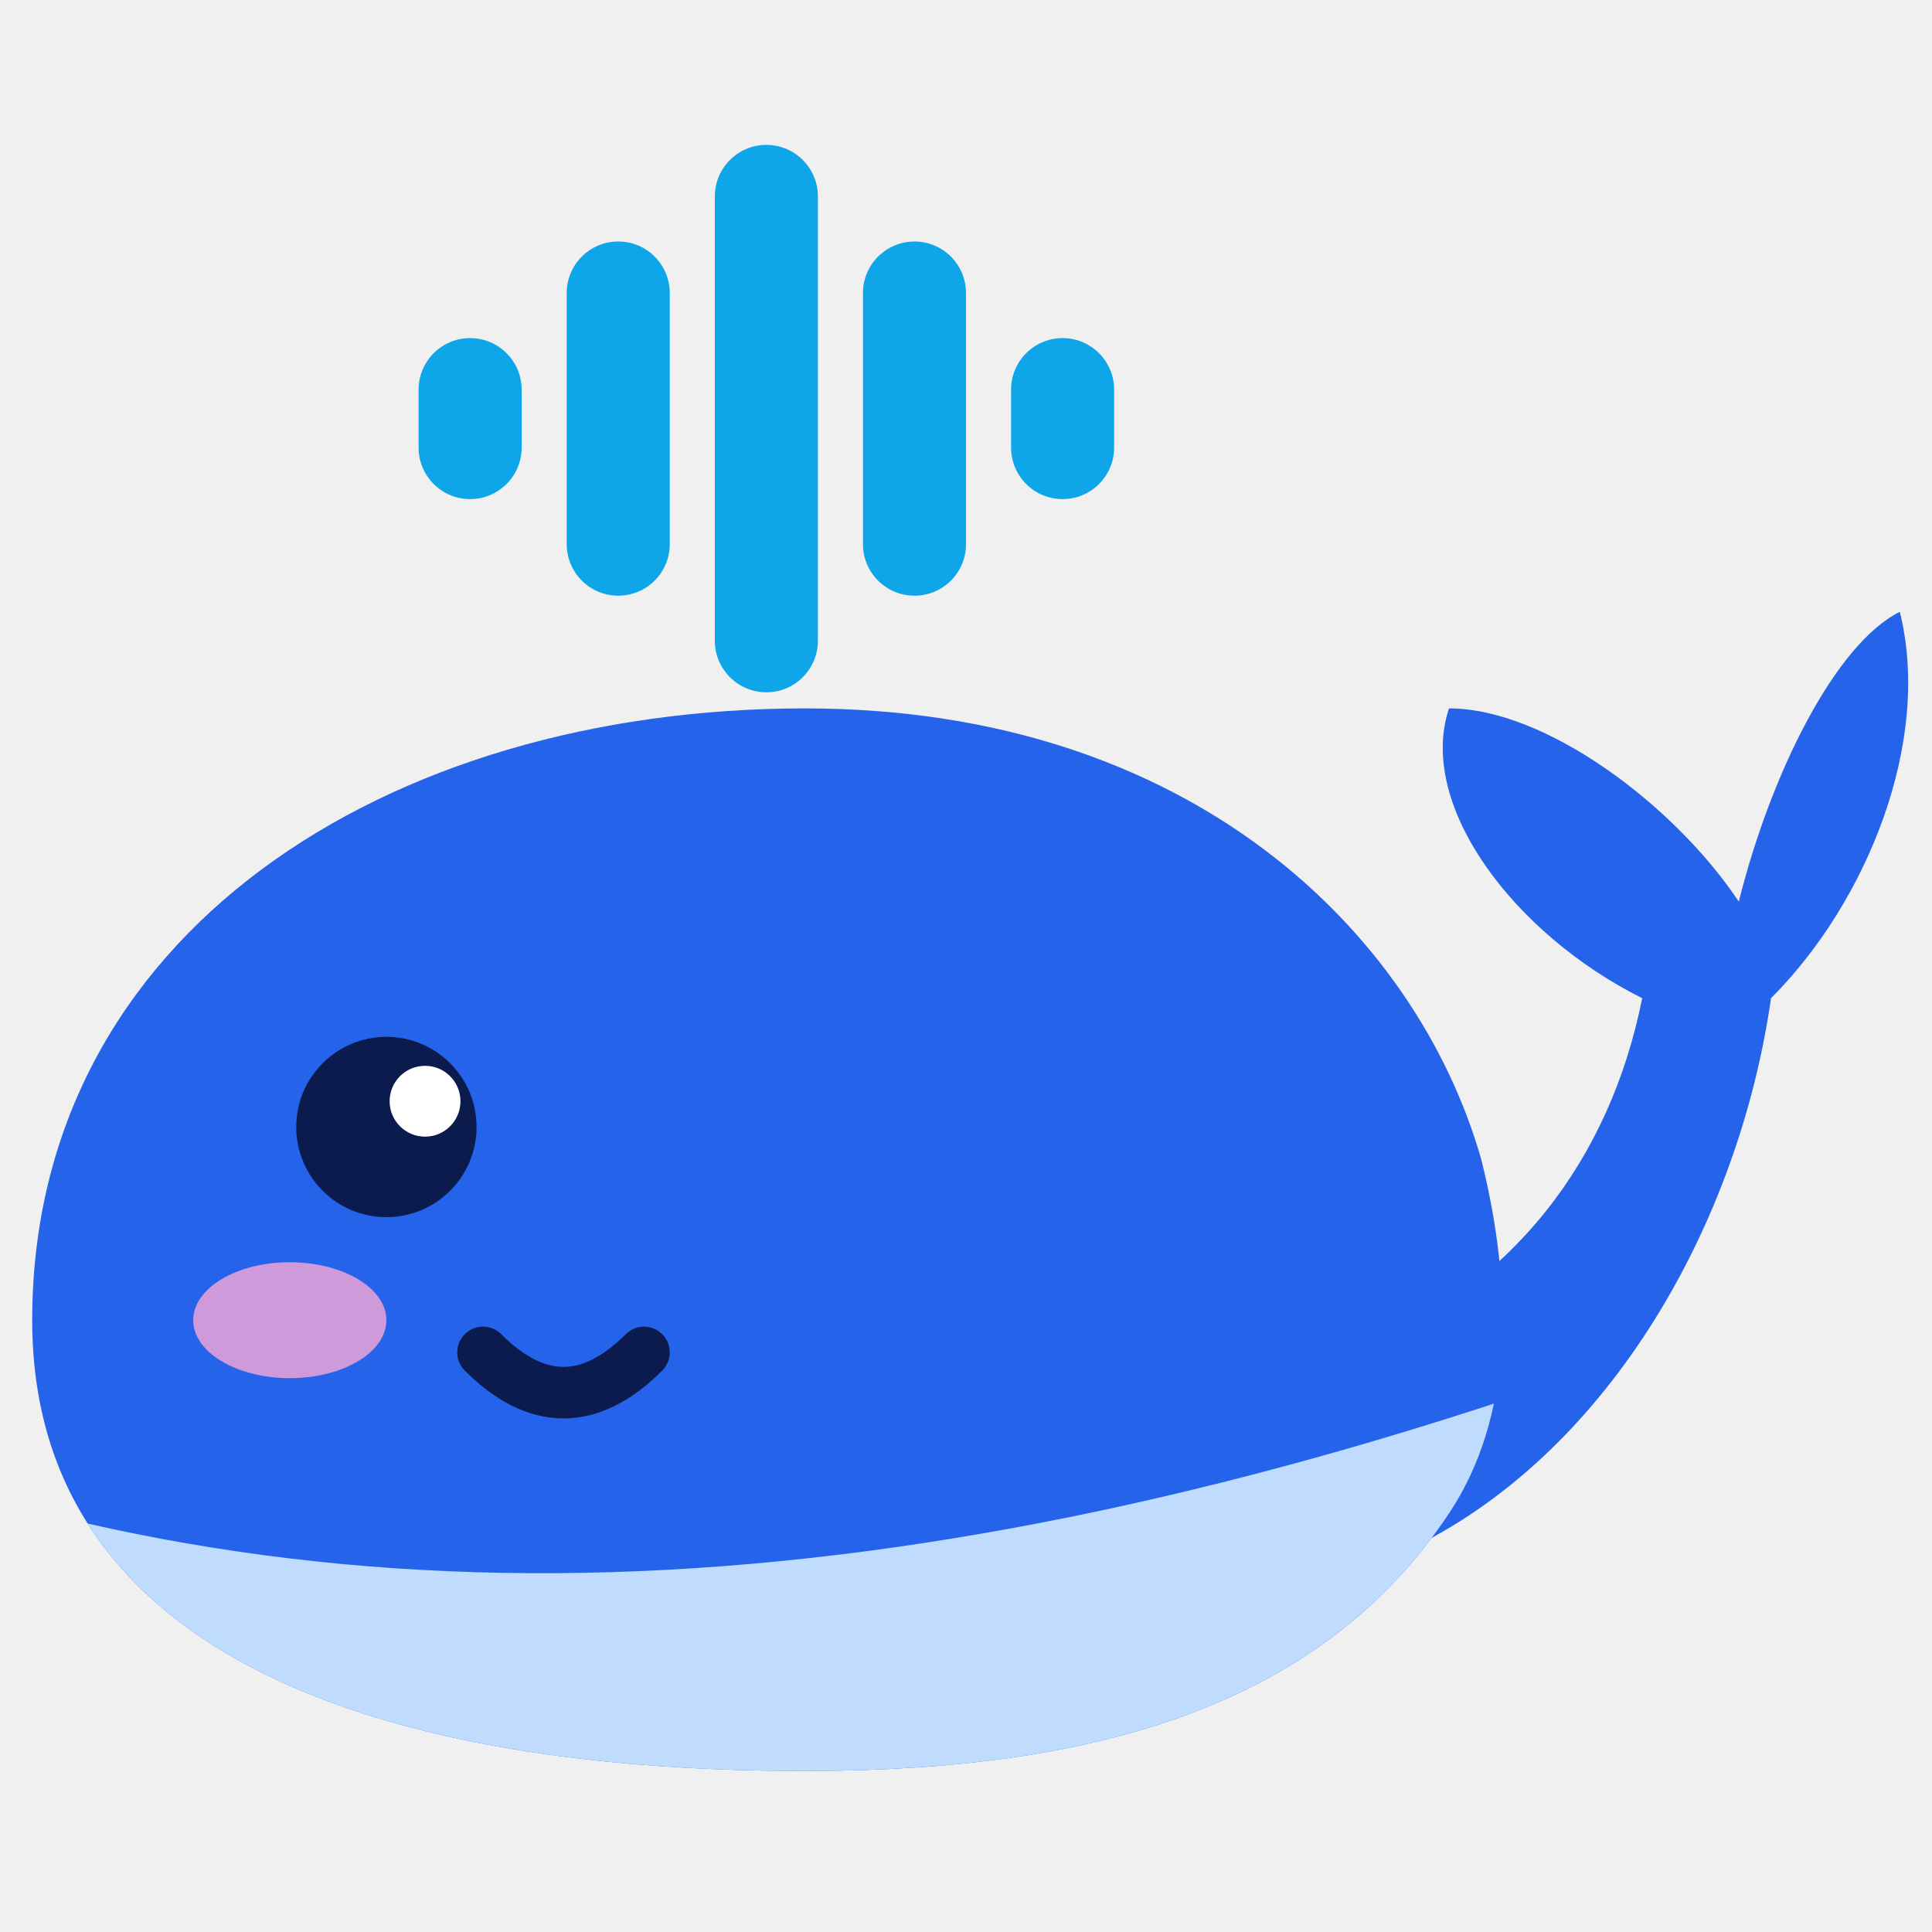
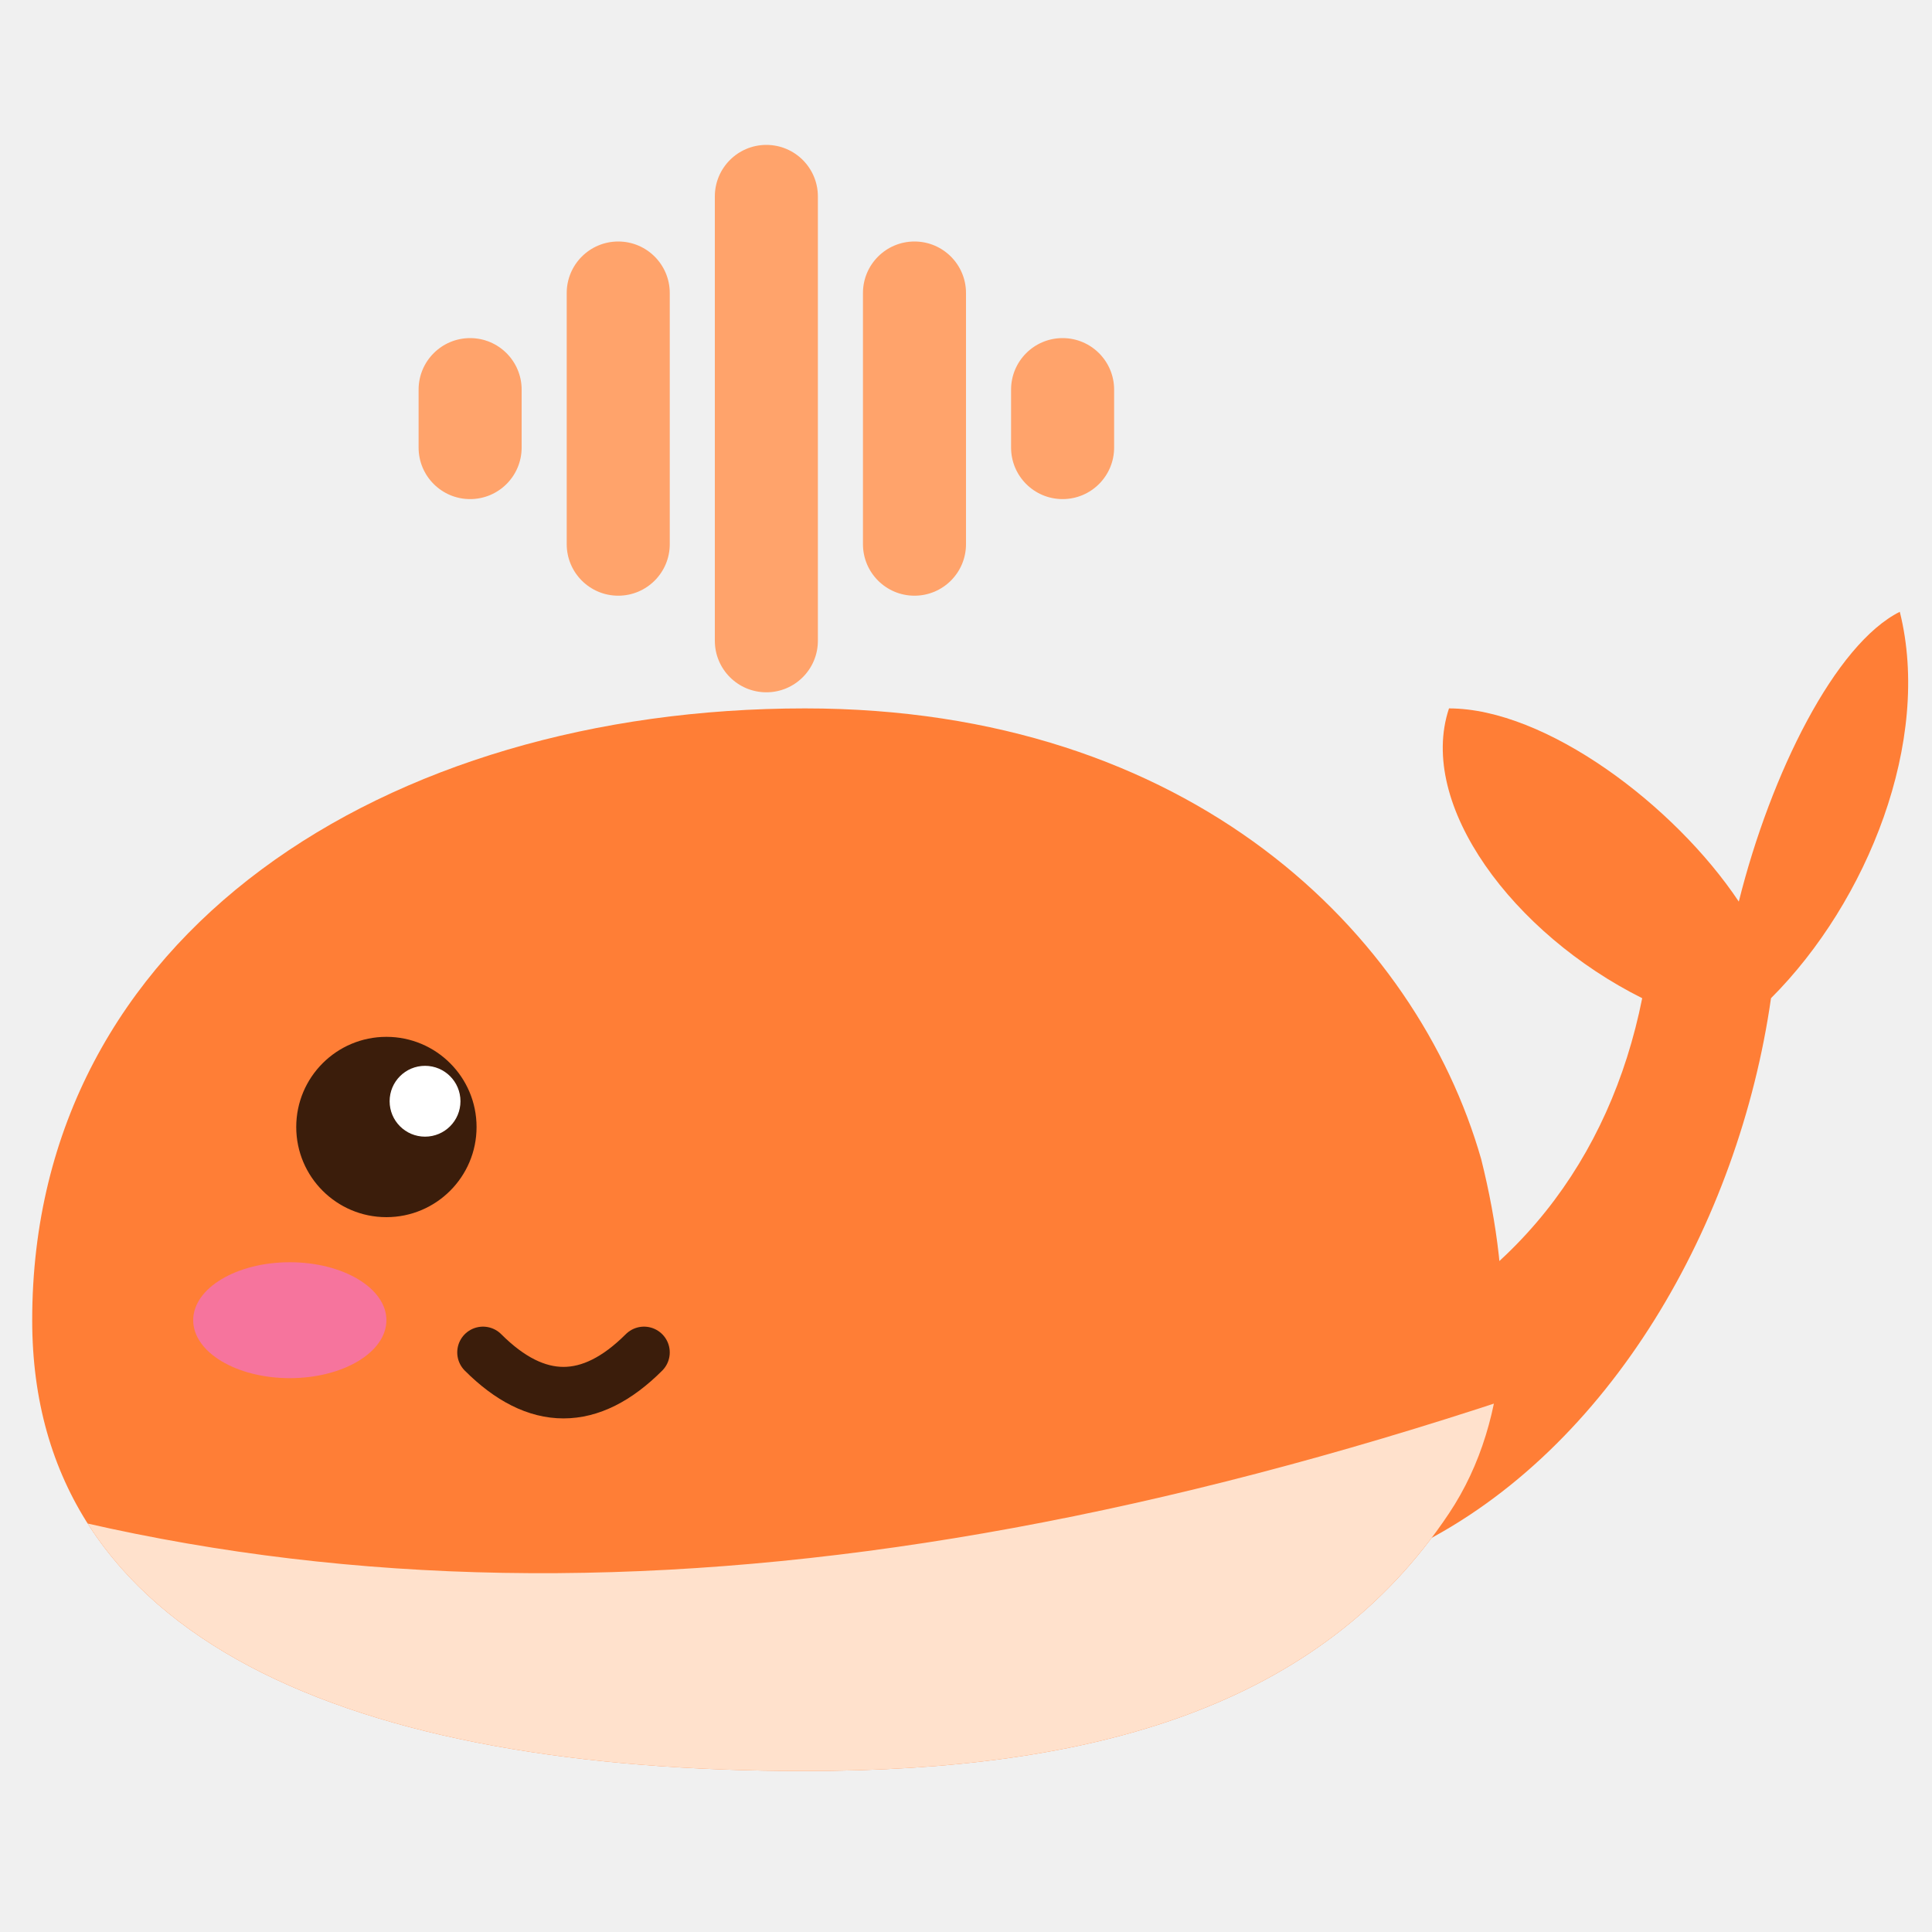
<svg xmlns="http://www.w3.org/2000/svg" viewBox="5 2 60 60">
  <clipPath id="w">
    <path d="M6,43 C6,31 17,24 30,24 C42,24 49,31 51,38 C52,42 52,46 50,49 C46,55 39,57 30,57 C16,57 6,53 6,43 z" />
  </clipPath>
-   <path d="M47,44 C52,42 55,38 56,33 C52,31 49,27 50,24 C53,24 57,27 59,30 C60,26 62,22 64,21 C65,25 63,30 60,33 C59,40 55,47 49,50 z" fill="#2563EB" />
-   <path d="M6,43 C6,31 17,24 30,24 C42,24 49,31 51,38 C52,42 52,46 50,49 C46,55 39,57 30,57 C16,57 6,53 6,43 z" fill="#2563EB" />
+   <path d="M47,44 C52,42 55,38 56,33 C52,31 49,27 50,24 C53,24 57,27 59,30 C60,26 62,22 64,21 C65,25 63,30 60,33 C59,40 55,47 49,50 z" fill="#FF7E36" />
+   <path d="M6,43 C6,31 17,24 30,24 C42,24 49,31 51,38 C52,42 52,46 50,49 C46,55 39,57 30,57 C16,57 6,53 6,43 z" fill="#FF7E36" />
  <g clip-path="url(#w)">
-     <path d="M0,47 C16,53 34,52 56,44 V64 H0 z" fill="#BFDBFE" />
+     <path d="M0,47 C16,53 34,52 56,44 V64 H0 z" fill="#FFE1CC" />
  </g>
-   <circle cx="17" cy="37" r="2.8" fill="#0B1B4D" />
+   <circle cx="17" cy="37" r="2.8" fill="#3B1D0B" />
  <circle cx="18.2" cy="36.2" r="1.1" fill="#fff" />
-   <ellipse cx="14" cy="43" rx="3" ry="1.8" fill="#F9A8D4" opacity=".8" />
-   <path d="M20,44 Q22.5,46.5 25,44" fill="none" stroke="#0B1B4D" stroke-width="1.6" stroke-linecap="round" />
-   <rect x="18.0" y="12.5" width="3.2" height="5" rx="1.6" fill="#0EA5E9" />
-   <rect x="22.6" y="9.5" width="3.2" height="11" rx="1.6" fill="#0EA5E9" />
-   <rect x="27.2" y="6.5" width="3.2" height="17" rx="1.6" fill="#0EA5E9" />
-   <rect x="31.8" y="9.5" width="3.2" height="11" rx="1.6" fill="#0EA5E9" />
-   <rect x="36.4" y="12.5" width="3.2" height="5" rx="1.6" fill="#0EA5E9" />
+   <ellipse cx="14" cy="43" rx="3" ry="1.8" fill="#F472B6" opacity=".8" />
+   <path d="M20,44 Q22.5,46.5 25,44" fill="none" stroke="#3B1D0B" stroke-width="1.6" stroke-linecap="round" />
+   <rect x="18.0" y="12.5" width="3.2" height="5" rx="1.6" fill="#FFA36B" />
+   <rect x="22.6" y="9.5" width="3.2" height="11" rx="1.6" fill="#FFA36B" />
+   <rect x="27.2" y="6.5" width="3.2" height="17" rx="1.6" fill="#FFA36B" />
+   <rect x="31.8" y="9.5" width="3.2" height="11" rx="1.6" fill="#FFA36B" />
+   <rect x="36.4" y="12.5" width="3.2" height="5" rx="1.6" fill="#FFA36B" />
</svg>
